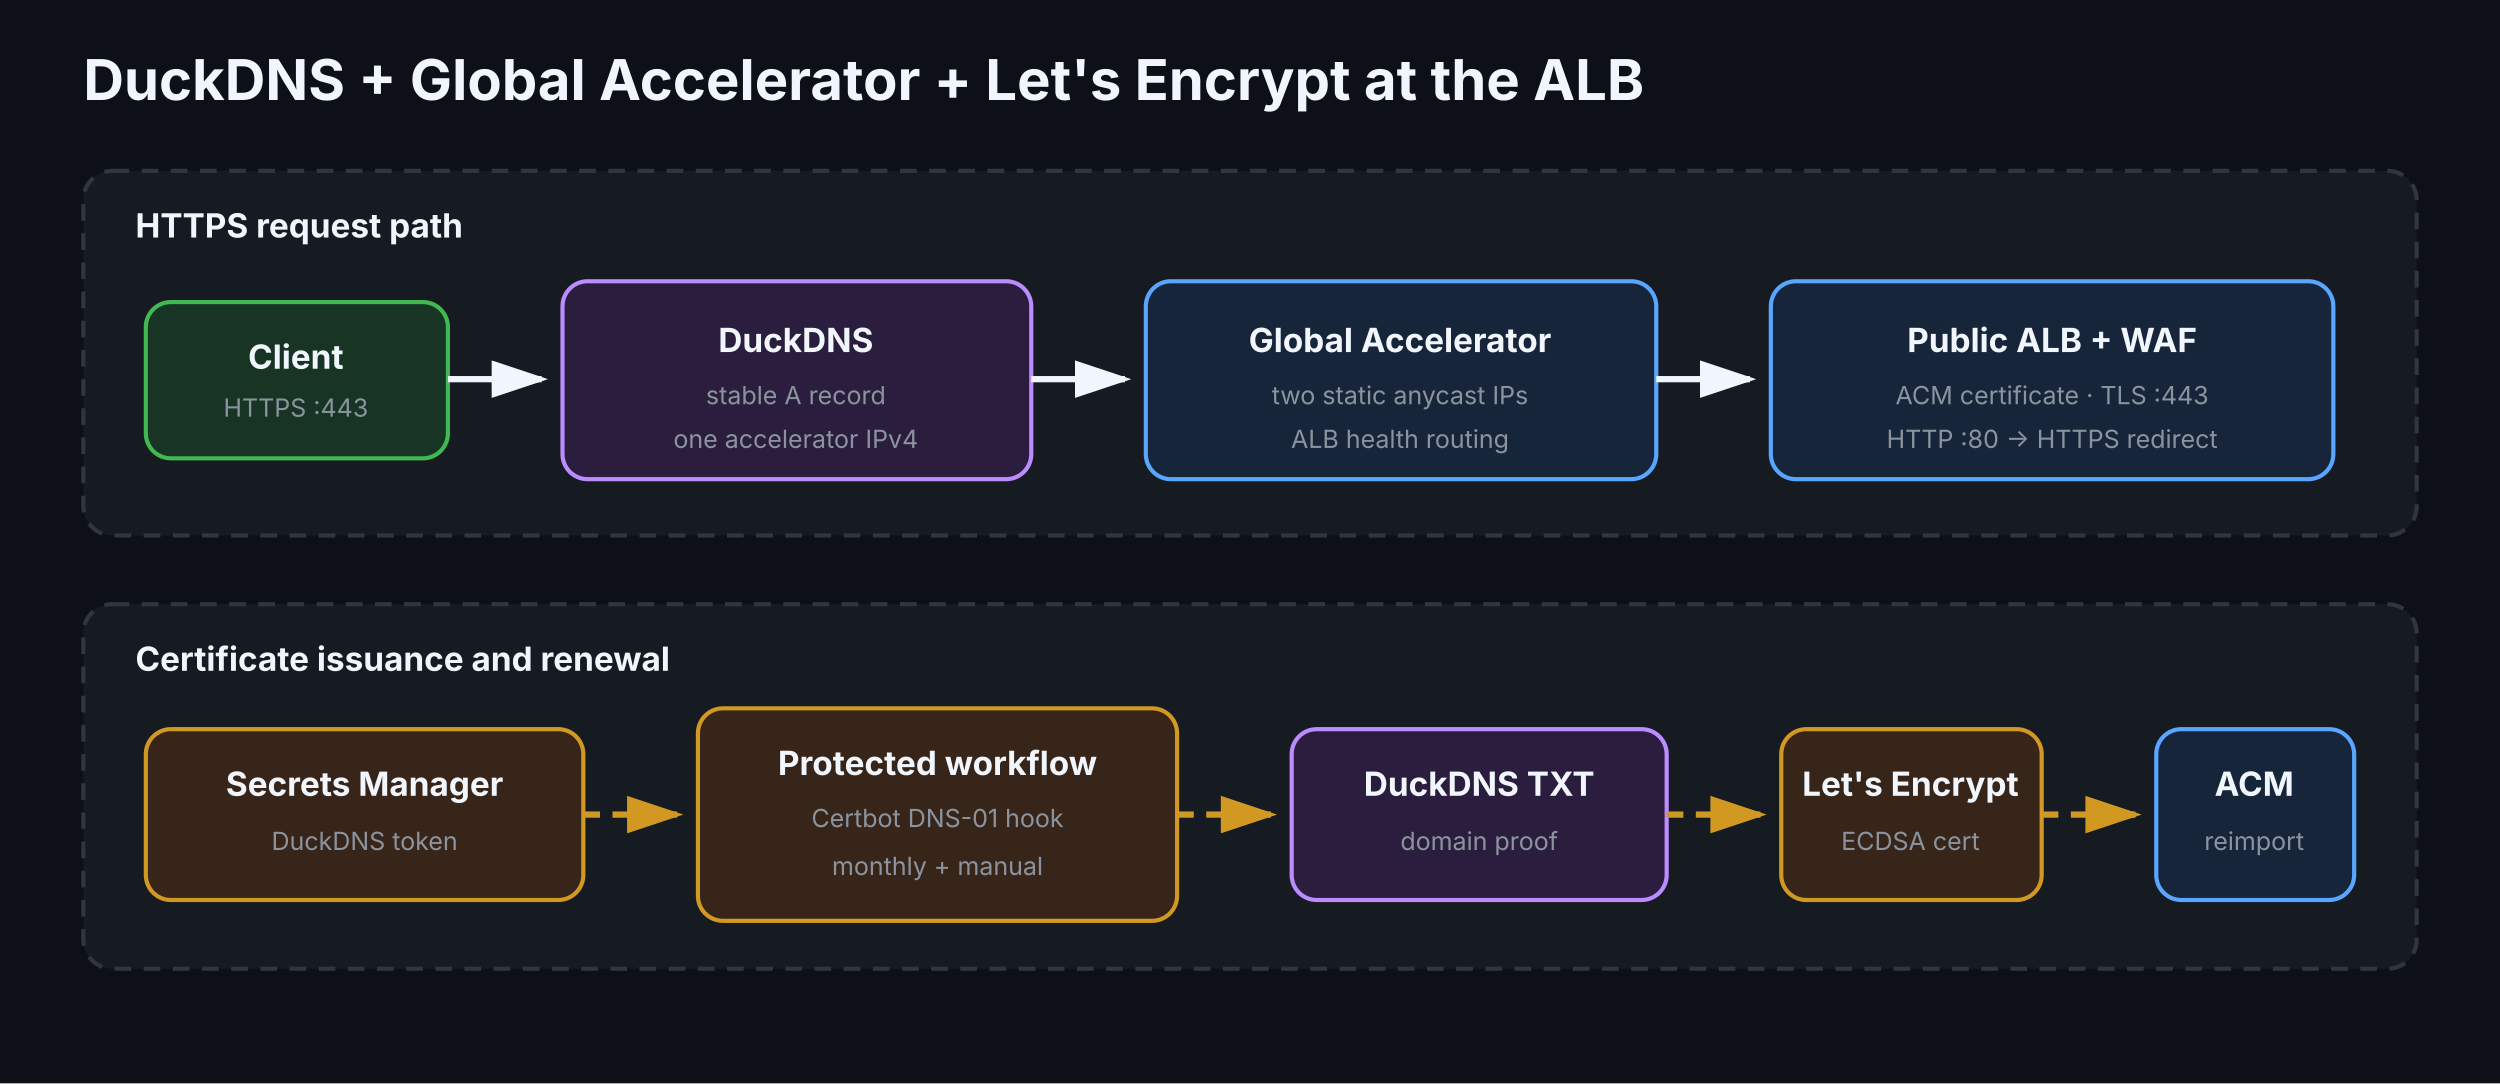
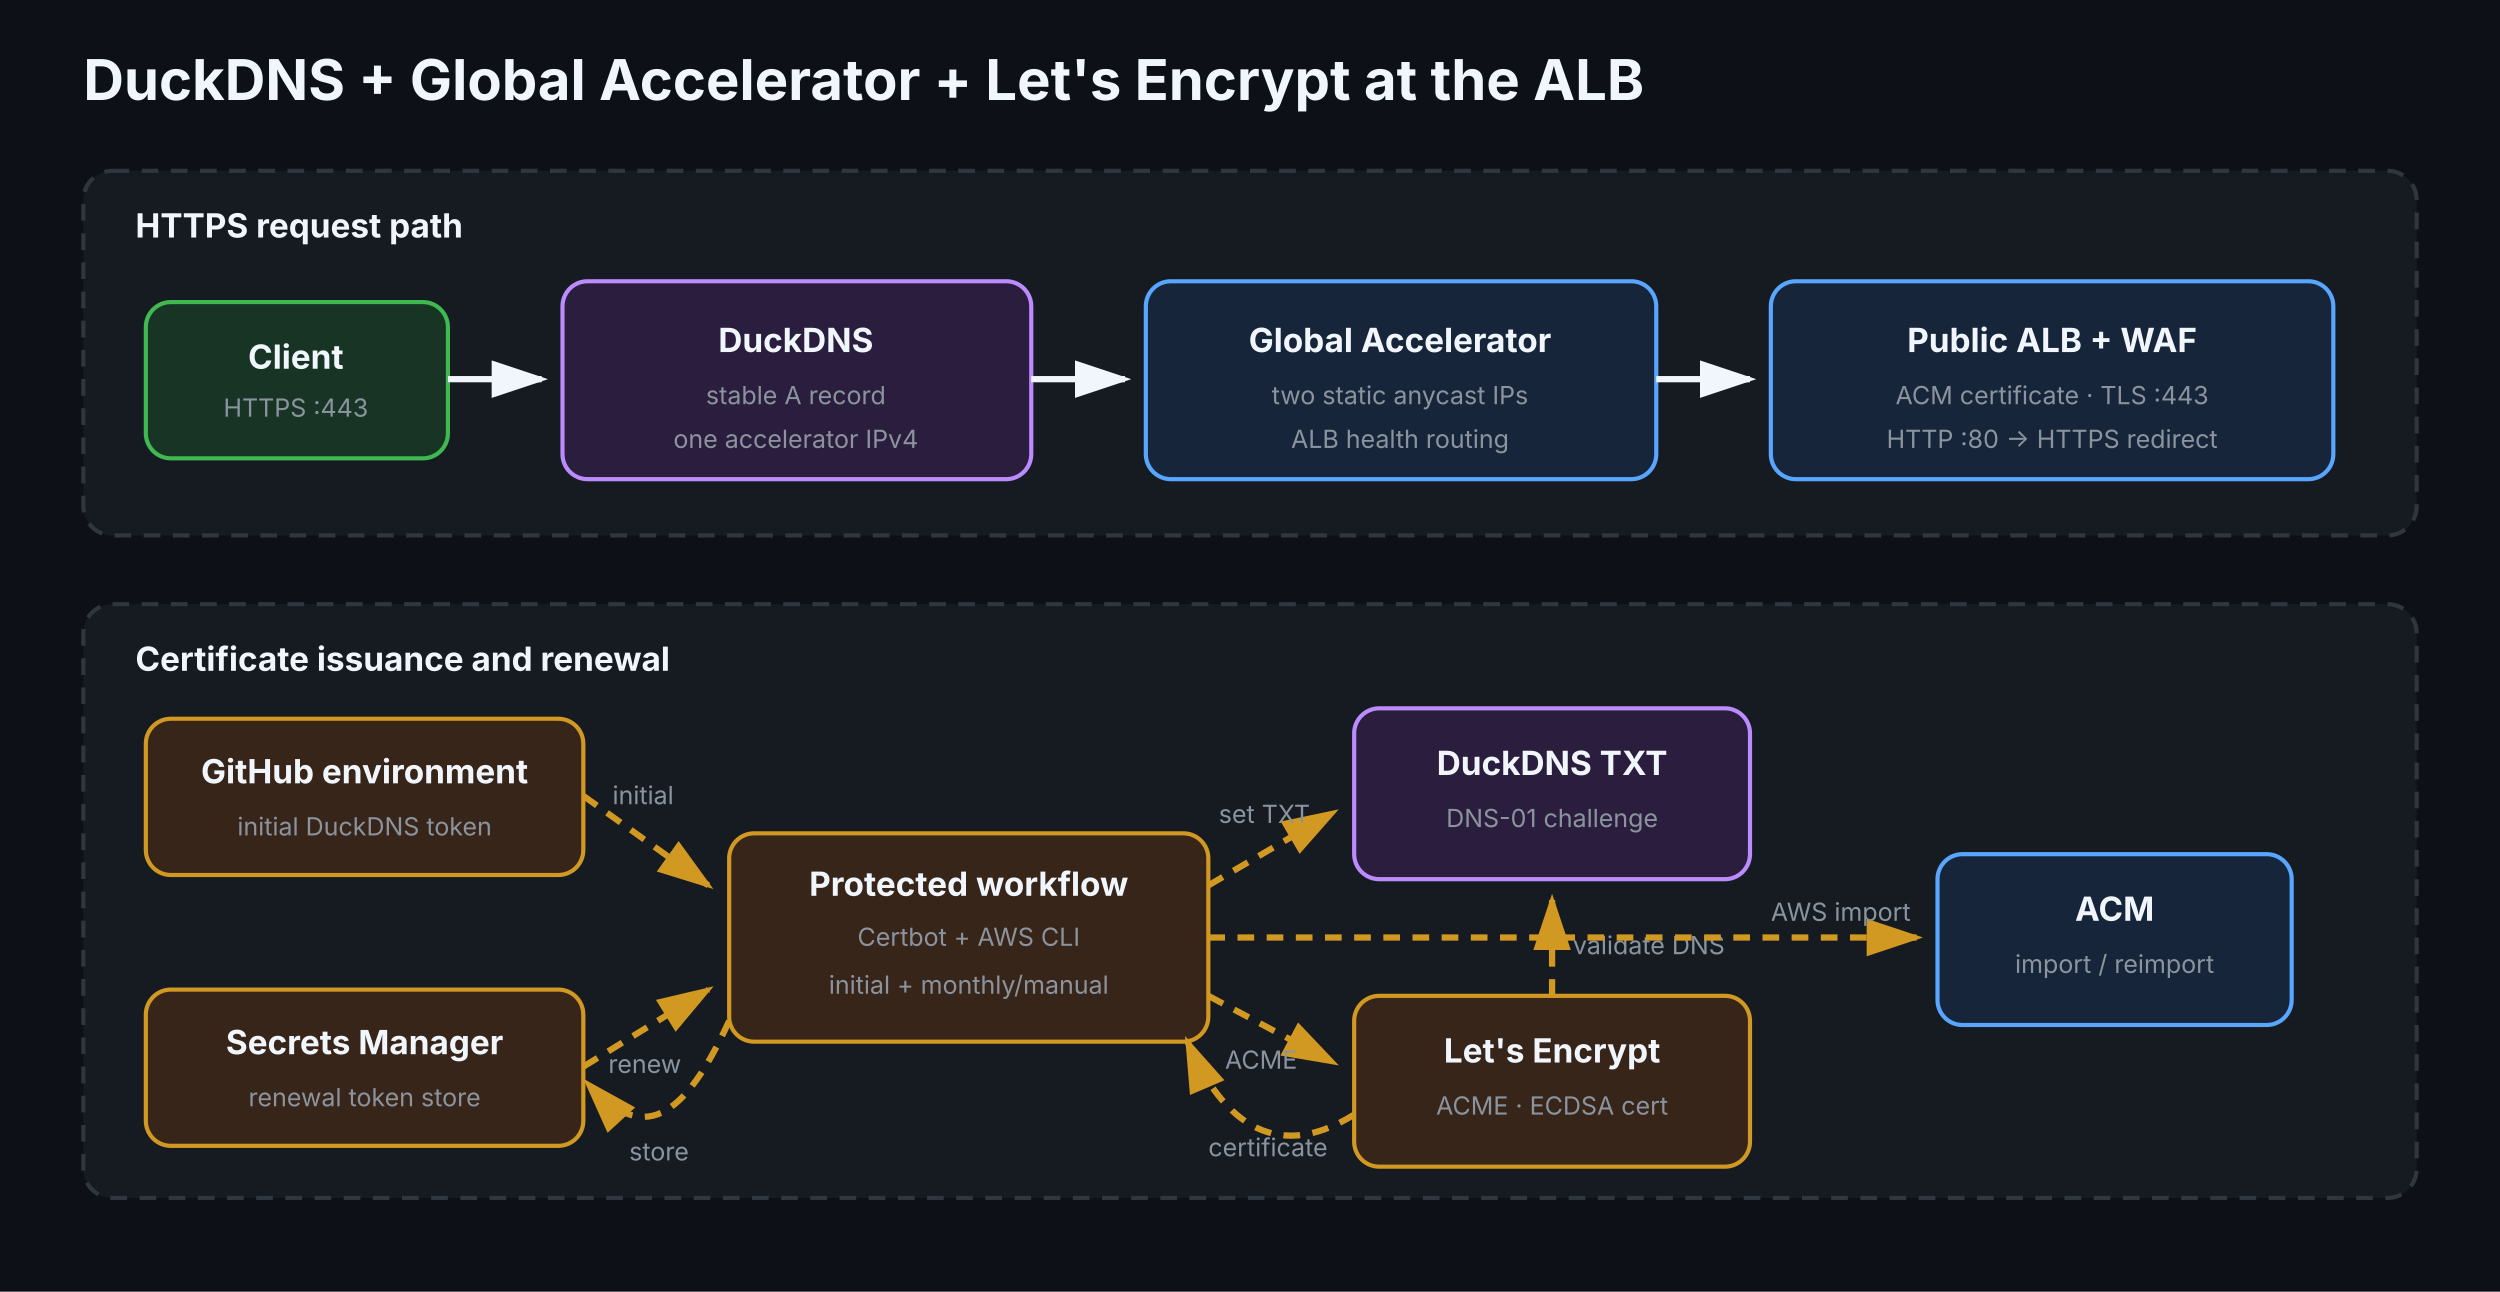
- <svg xmlns="http://www.w3.org/2000/svg" width="1200" height="520" viewBox="0 0 1200 520" role="img" aria-labelledby="title desc">
+ <svg xmlns="http://www.w3.org/2000/svg" width="1200" height="620" viewBox="0 0 1200 620" role="img" aria-labelledby="title desc">
  <defs>
    <style>.bg{fill:#0d1117}.dns{fill:#2b1d3d;stroke:#bc8cff;stroke-width:2}.edge{fill:#17253a;stroke:#58a6ff;stroke-width:2}.tls{fill:#38251a;stroke:#d29922;stroke-width:2}.app{fill:#173425;stroke:#3fb950;stroke-width:2}.lane{fill:#161b22;stroke:#30363d;stroke-width:2;stroke-dasharray:8 6}.text{fill:#f0f6fc;font-family:-apple-system,BlinkMacSystemFont,"Segoe UI",sans-serif}.muted{fill:#8b949e;font-family:-apple-system,BlinkMacSystemFont,"Segoe UI",sans-serif}.title{font-size:27px;font-weight:700}.label{font-size:16px;font-weight:650}.small{font-size:12px}.flow{fill:none;stroke:#f0f6fc;stroke-width:3;marker-end:url(#a)}.cert{fill:none;stroke:#d29922;stroke-width:3;stroke-dasharray:8 6;marker-end:url(#o)}</style>
    <marker id="a" markerWidth="10" markerHeight="10" refX="8" refY="3" orient="auto">
      <path d="M0,0 L0,6 L9,3 z" fill="#f0f6fc" />
    </marker>
    <marker id="o" markerWidth="10" markerHeight="10" refX="8" refY="3" orient="auto">
      <path d="M0,0 L0,6 L9,3 z" fill="#d29922" />
    </marker>
  </defs>
-   <rect class="bg" width="1200" height="520" />
+   <rect class="bg" width="1200" height="620" />
  <text class="text title" x="40" y="48">DuckDNS + Global Accelerator + Let's Encrypt at the ALB</text>
  <rect class="lane" x="40" y="82" width="1120" height="175" rx="14" />
  <text class="text label" x="65" y="114">HTTPS request path</text>
  <rect class="app" x="70" y="145" width="145" height="75" rx="12" />
  <text class="text label" x="142" y="177" text-anchor="middle">Client</text>
  <text class="muted small" x="142" y="200" text-anchor="middle">HTTPS :443</text>
  <rect class="dns" x="270" y="135" width="225" height="95" rx="12" />
  <text class="text label" x="382" y="169" text-anchor="middle">DuckDNS</text>
  <text class="muted small" x="382" y="194" text-anchor="middle">stable A record</text>
  <text class="muted small" x="382" y="215" text-anchor="middle">one accelerator IPv4</text>
  <rect class="edge" x="550" y="135" width="245" height="95" rx="12" />
  <text class="text label" x="672" y="169" text-anchor="middle">Global Accelerator</text>
  <text class="muted small" x="672" y="194" text-anchor="middle">two static anycast IPs</text>
  <text class="muted small" x="672" y="215" text-anchor="middle">ALB health routing</text>
  <rect class="edge" x="850" y="135" width="270" height="95" rx="12" />
  <text class="text label" x="985" y="169" text-anchor="middle">Public ALB + WAF</text>
  <text class="muted small" x="985" y="194" text-anchor="middle">ACM certificate · TLS :443</text>
  <text class="muted small" x="985" y="215" text-anchor="middle">HTTP :80 → HTTPS redirect</text>
  <path class="flow" d="M215 182 H260" />
  <path class="flow" d="M495 182 H540" />
  <path class="flow" d="M795 182 H840" />
-   <rect class="lane" x="40" y="290" width="1120" height="175" rx="14" />
+   <rect class="lane" x="40" y="290" width="1120" height="285" rx="14" />
  <text class="text label" x="65" y="322">Certificate issuance and renewal</text>
-   <rect class="tls" x="70" y="350" width="210" height="82" rx="12" />
-   <text class="text label" x="175" y="382" text-anchor="middle">Secrets Manager</text>
-   <text class="muted small" x="175" y="408" text-anchor="middle">DuckDNS token</text>
-   <rect class="tls" x="335" y="340" width="230" height="102" rx="12" />
-   <text class="text label" x="450" y="372" text-anchor="middle">Protected workflow</text>
-   <text class="muted small" x="450" y="397" text-anchor="middle">Certbot DNS-01 hook</text>
-   <text class="muted small" x="450" y="420" text-anchor="middle">monthly + manual</text>
-   <rect class="dns" x="620" y="350" width="180" height="82" rx="12" />
-   <text class="text label" x="710" y="382" text-anchor="middle">DuckDNS TXT</text>
-   <text class="muted small" x="710" y="408" text-anchor="middle">domain proof</text>
-   <rect class="tls" x="855" y="350" width="125" height="82" rx="12" />
-   <text class="text label" x="917" y="382" text-anchor="middle">Let's Encrypt</text>
-   <text class="muted small" x="917" y="408" text-anchor="middle">ECDSA cert</text>
-   <rect class="edge" x="1035" y="350" width="95" height="82" rx="12" />
-   <text class="text label" x="1082" y="382" text-anchor="middle">ACM</text>
-   <text class="muted small" x="1082" y="408" text-anchor="middle">reimport</text>
-   <path class="cert" d="M280 391 H325" />
-   <path class="cert" d="M565 391 H610" />
-   <path class="cert" d="M800 391 H845" />
-   <path class="cert" d="M980 391 H1025" />
+   <rect class="tls" x="70" y="345" width="210" height="75" rx="12" />
+   <text class="text label" x="175" y="376" text-anchor="middle">GitHub environment</text>
+   <text class="muted small" x="175" y="401" text-anchor="middle">initial DuckDNS token</text>
+   <rect class="tls" x="70" y="475" width="210" height="75" rx="12" />
+   <text class="text label" x="175" y="506" text-anchor="middle">Secrets Manager</text>
+   <text class="muted small" x="175" y="531" text-anchor="middle">renewal token store</text>
+   <rect class="tls" x="350" y="400" width="230" height="100" rx="12" />
+   <text class="text label" x="465" y="430" text-anchor="middle">Protected workflow</text>
+   <text class="muted small" x="465" y="454" text-anchor="middle">Certbot + AWS CLI</text>
+   <text class="muted small" x="465" y="477" text-anchor="middle">initial + monthly/manual</text>
+   <rect class="dns" x="650" y="340" width="190" height="82" rx="12" />
+   <text class="text label" x="745" y="372" text-anchor="middle">DuckDNS TXT</text>
+   <text class="muted small" x="745" y="397" text-anchor="middle">DNS-01 challenge</text>
+   <rect class="tls" x="650" y="478" width="190" height="82" rx="12" />
+   <text class="text label" x="745" y="510" text-anchor="middle">Let's Encrypt</text>
+   <text class="muted small" x="745" y="535" text-anchor="middle">ACME · ECDSA cert</text>
+   <rect class="edge" x="930" y="410" width="170" height="82" rx="12" />
+   <text class="text label" x="1015" y="442" text-anchor="middle">ACM</text>
+   <text class="muted small" x="1015" y="467" text-anchor="middle">import / reimport</text>
+   <path class="cert" d="M280 382 L340 425" />
+   <text class="muted small" x="294" y="386">initial</text>
+   <path class="cert" d="M280 512 L340 475" />
+   <text class="muted small" x="292" y="515">renew</text>
+   <path class="cert" d="M350 490 C325 545 305 545 282 520" />
+   <text class="muted small" x="302" y="557">store</text>
+   <path class="cert" d="M580 425 L640 390" />
+   <text class="muted small" x="585" y="395">set TXT</text>
+   <path class="cert" d="M580 478 L640 510" />
+   <text class="muted small" x="588" y="513">ACME</text>
+   <path class="cert" d="M650 535 C610 560 585 535 570 500" />
+   <text class="muted small" x="580" y="555">certificate</text>
+   <path class="cert" d="M745 478 V432" />
+   <text class="muted small" x="755" y="458">validate DNS</text>
+   <path class="cert" d="M580 450 H920" />
+   <text class="muted small" x="850" y="442">AWS import</text>
</svg>
